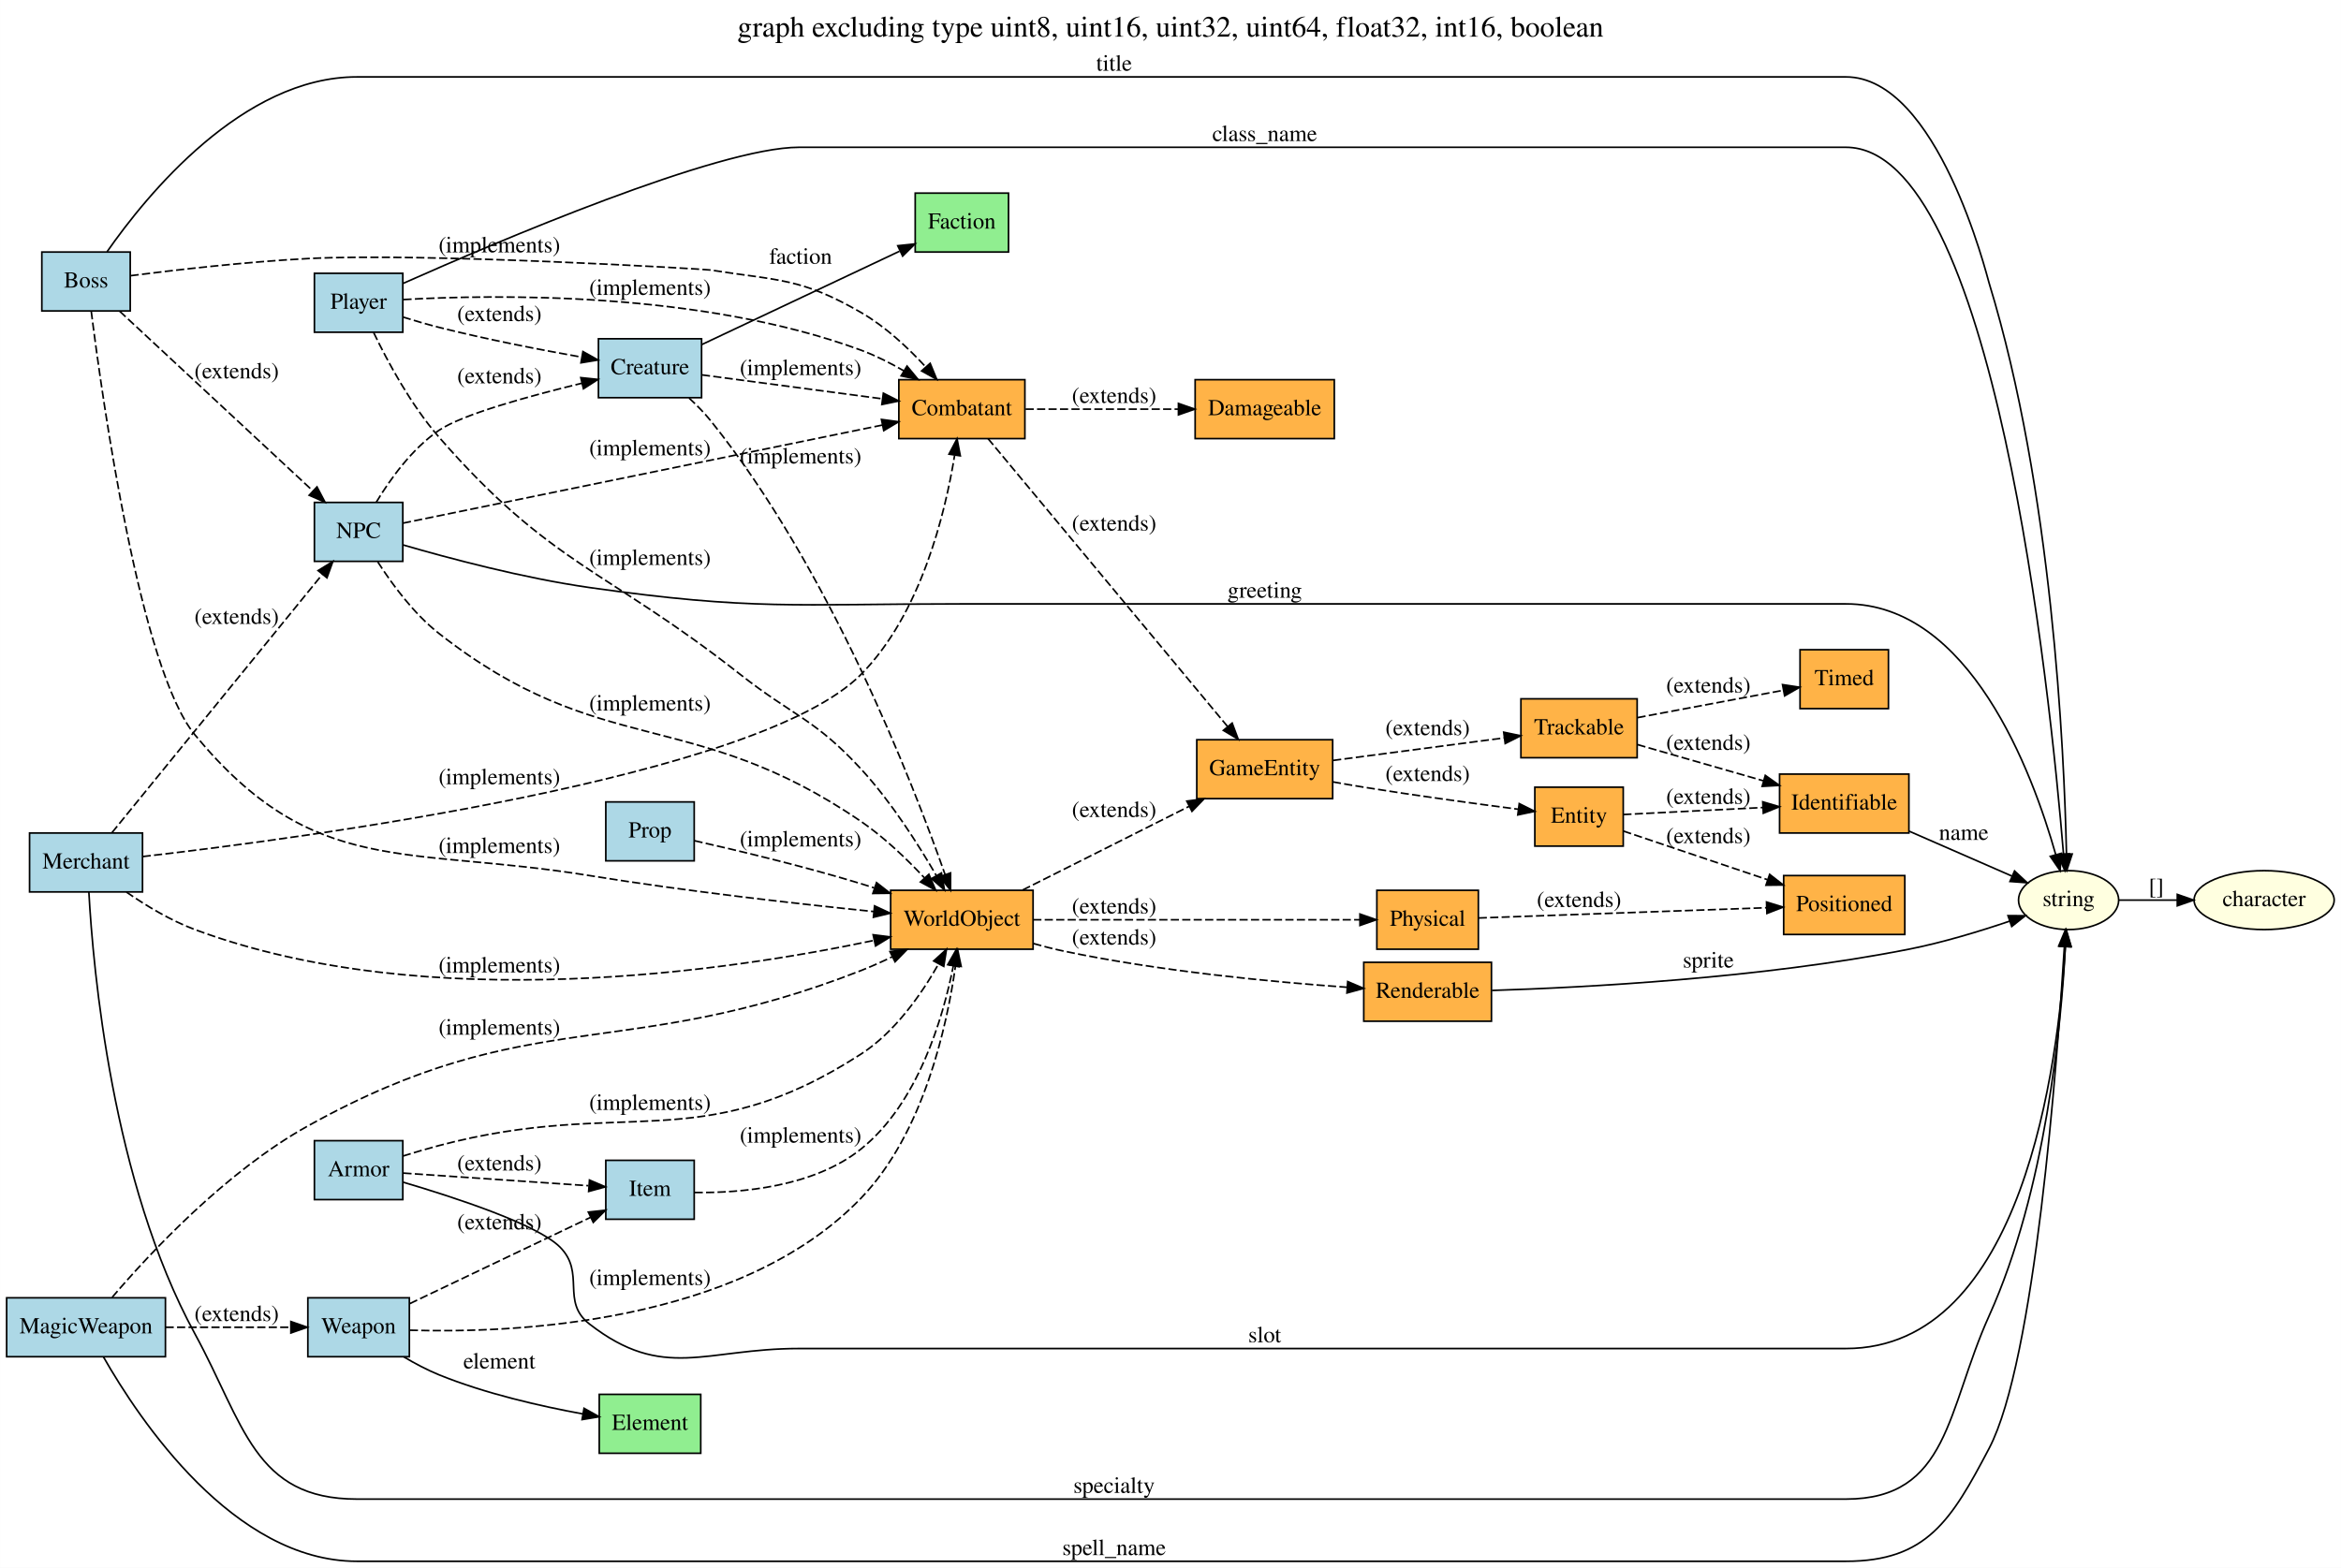
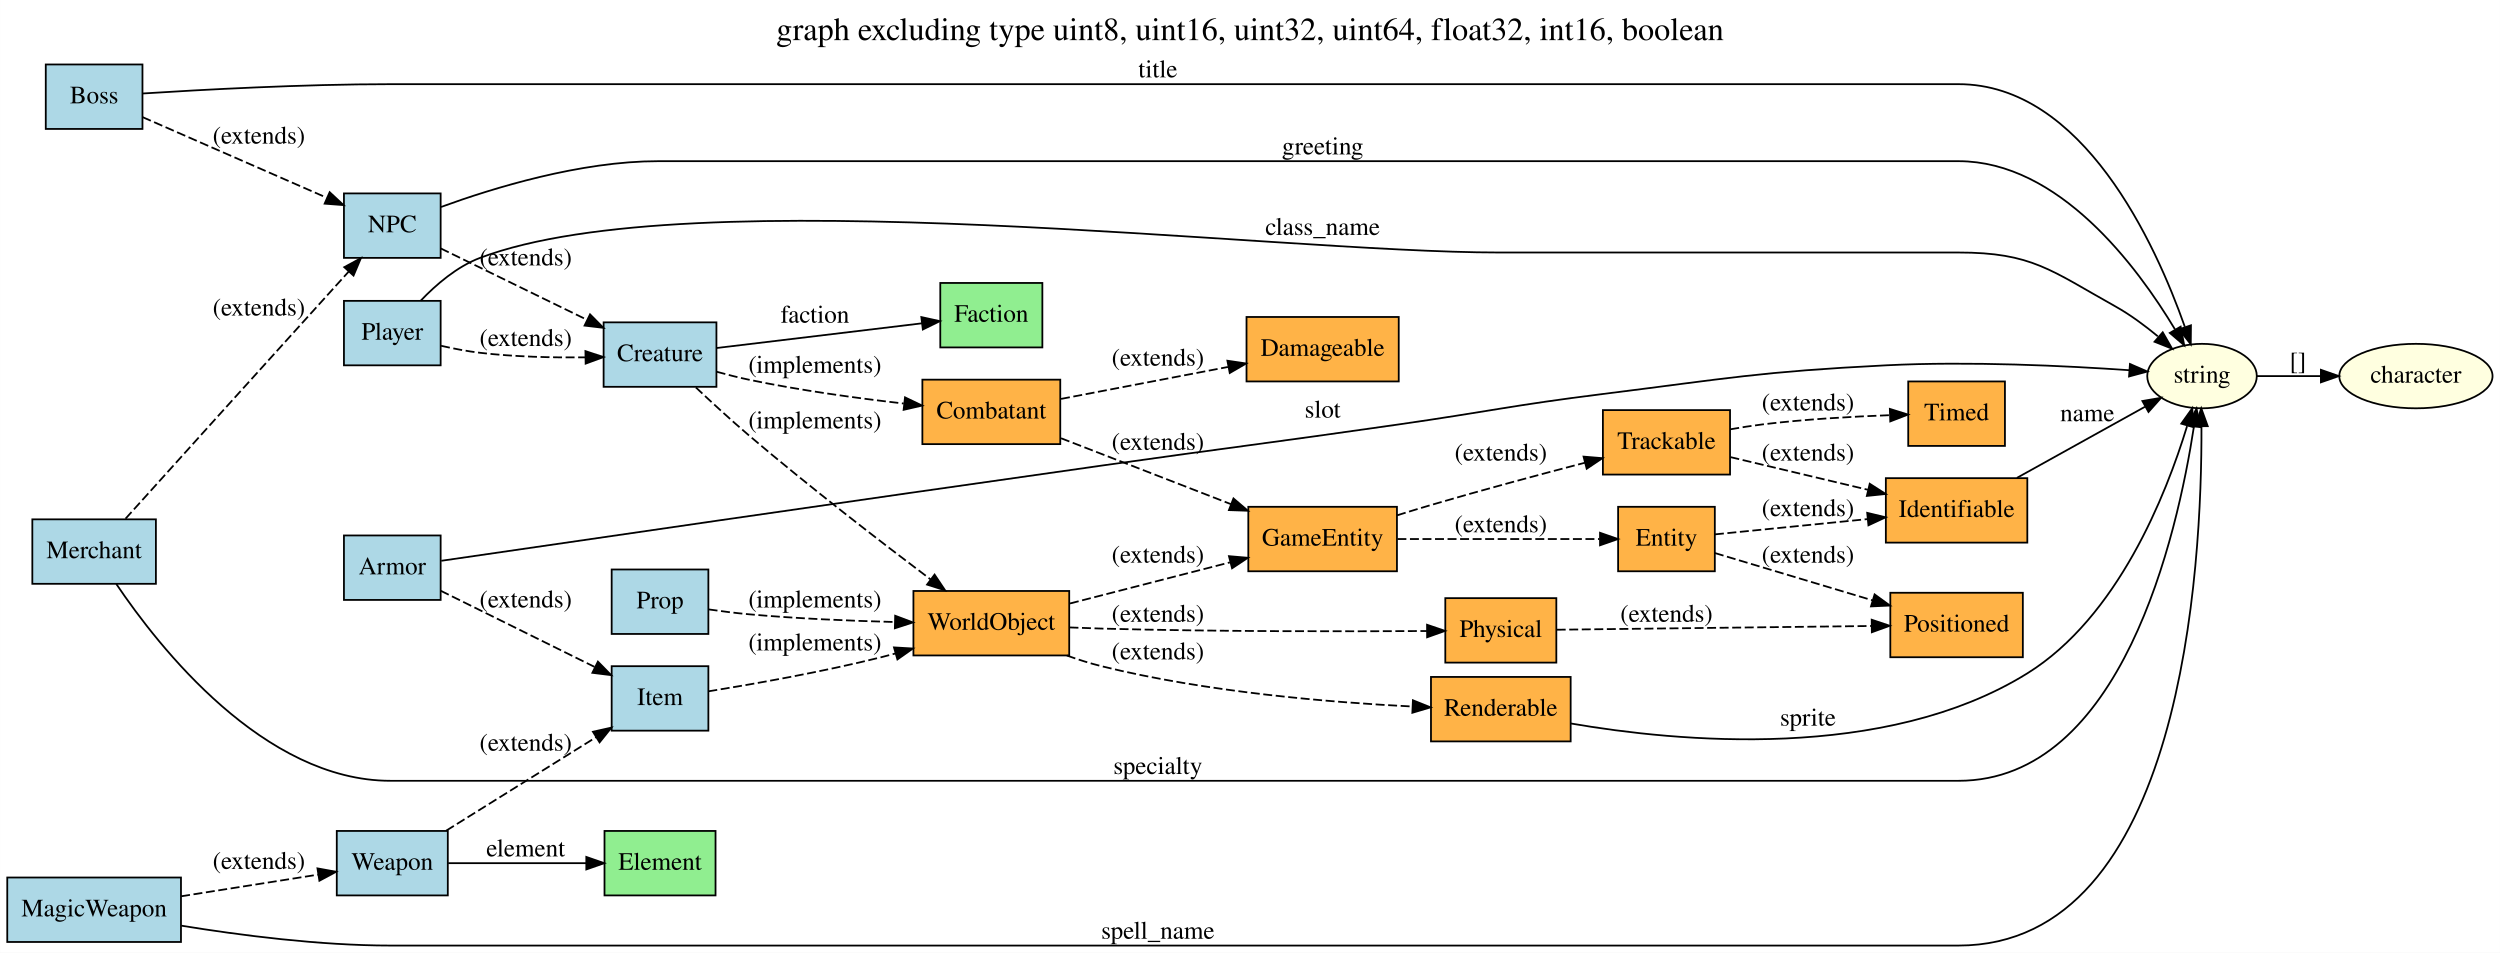
- <svg xmlns="http://www.w3.org/2000/svg" width="1430pt" height="958pt" viewBox="0.00 0.00 1429.89 958.00">
-   <g id="graph0" class="graph" transform="scale(1 1) rotate(0) translate(4 954)">
-     <polygon fill="white" stroke="transparent" points="-4,4 -4,-954 1425.89,-954 1425.89,4 -4,4" />
-     <text text-anchor="middle" x="710.94" y="-931.6" font-family="Times,serif" font-size="18.00">graph excluding type uint8, uint16, uint32, uint64, float32, int16, boolean</text>
+ <svg xmlns="http://www.w3.org/2000/svg" width="1396pt" height="532pt" viewBox="0.00 0.00 1395.89 532.00">
+   <g id="graph0" class="graph" transform="scale(1 1) rotate(0) translate(4 528)">
+     <polygon fill="white" stroke="transparent" points="-4,4 -4,-528 1391.89,-528 1391.89,4 -4,4" />
+     <text text-anchor="middle" x="693.94" y="-505.6" font-family="Times,serif" font-size="18.00">graph excluding type uint8, uint16, uint32, uint64, float32, int16, boolean</text>
    <g id="node1" class="node">
-       <polygon fill="#add8e6" stroke="black" points="242,-257 188,-257 188,-221 242,-221 242,-257" />
-       <text text-anchor="middle" x="215" y="-235.3" font-family="Times,serif" font-size="14.00">Armor</text>
+       <polygon fill="#add8e6" stroke="black" points="242,-229 188,-229 188,-193 242,-193 242,-229" />
+       <text text-anchor="middle" x="215" y="-207.3" font-family="Times,serif" font-size="14.00">Armor</text>
    </g>
    <g id="node11" class="node">
-       <polygon fill="#add8e6" stroke="black" points="420,-245 366,-245 366,-209 420,-209 420,-245" />
-       <text text-anchor="middle" x="393" y="-223.3" font-family="Times,serif" font-size="14.00">Item</text>
+       <polygon fill="#add8e6" stroke="black" points="391.5,-156 337.5,-156 337.5,-120 391.5,-120 391.5,-156" />
+       <text text-anchor="middle" x="364.5" y="-134.3" font-family="Times,serif" font-size="14.00">Item</text>
+     </g>
+     <g id="edge24" class="edge">
+       <path fill="none" stroke="black" stroke-dasharray="5,2" d="M242.03,-198.12C265.9,-186.31 301.44,-168.71 327.93,-155.61" />
+       <polygon fill="black" stroke="black" points="329.82,-158.57 337.23,-151 326.72,-152.3 329.82,-158.57" />
+       <text text-anchor="middle" x="289.5" y="-188.8" font-family="Times,serif" font-size="14.00">(extends)</text>
+     </g>
+     <g id="node25" class="node">
+       <ellipse fill="#ffffe0" stroke="black" cx="1225.55" cy="-318" rx="30.59" ry="18" />
+       <text text-anchor="middle" x="1225.55" y="-314.3" font-family="Times,serif" font-size="14.00">string</text>
+     </g>
+     <g id="edge23" class="edge">
+       <path fill="none" stroke="black" d="M242.34,-214.85C305.78,-224.12 472.08,-248.35 611,-268 684.75,-278.43 703.28,-280.4 777,-291 827.71,-298.29 840.17,-301.64 891,-308 961.04,-316.76 978.51,-320.44 1049,-324 1095.71,-326.36 1149.45,-323.74 1185.04,-321.26" />
+       <polygon fill="black" stroke="black" points="1185.31,-324.75 1195.03,-320.53 1184.8,-317.77 1185.31,-324.75" />
+       <text text-anchor="middle" x="734.5" y="-294.8" font-family="Times,serif" font-size="14.00">slot</text>
+     </g>
+     <g id="node2" class="node">
+       <polygon fill="#add8e6" stroke="black" points="75.5,-492 21.5,-492 21.5,-456 75.5,-456 75.5,-492" />
+       <text text-anchor="middle" x="48.5" y="-470.3" font-family="Times,serif" font-size="14.00">Boss</text>
+     </g>
+     <g id="node14" class="node">
+       <polygon fill="#add8e6" stroke="black" points="242,-420 188,-420 188,-384 242,-384 242,-420" />
+       <text text-anchor="middle" x="215" y="-398.3" font-family="Times,serif" font-size="14.00">NPC</text>
+     </g>
+     <g id="edge32" class="edge">
+       <path fill="none" stroke="black" stroke-dasharray="5,2" d="M75.57,-462.59C103.28,-450.46 147.29,-431.2 178.23,-417.65" />
+       <polygon fill="black" stroke="black" points="180.03,-420.69 187.78,-413.47 177.22,-414.28 180.03,-420.69" />
+       <text text-anchor="middle" x="140.5" y="-447.8" font-family="Times,serif" font-size="14.00">(extends)</text>
+     </g>
+     <g id="edge31" class="edge">
+       <path fill="none" stroke="black" d="M75.7,-475.8C108.14,-477.88 165.12,-481 214,-481 214,-481 214,-481 1089.5,-481 1159.03,-481 1199.55,-391.98 1215.96,-345.51" />
+       <polygon fill="black" stroke="black" points="1219.37,-346.35 1219.27,-335.75 1212.74,-344.1 1219.37,-346.35" />
+       <text text-anchor="middle" x="642.5" y="-484.8" font-family="Times,serif" font-size="14.00">title</text>
+     </g>
+     <g id="node3" class="node">
+       <polygon fill="#ffb347" stroke="black" points="588,-316 511,-316 511,-280 588,-280 588,-316" />
+       <text text-anchor="middle" x="549.5" y="-294.3" font-family="Times,serif" font-size="14.00">Combatant</text>
+     </g>
+     <g id="node5" class="node">
+       <polygon fill="#ffb347" stroke="black" points="777,-351 692,-351 692,-315 777,-315 777,-351" />
+       <text text-anchor="middle" x="734.5" y="-329.3" font-family="Times,serif" font-size="14.00">Damageable</text>
+     </g>
+     <g id="edge15" class="edge">
+       <path fill="none" stroke="black" stroke-dasharray="5,2" d="M588.42,-305.25C615.39,-310.41 651.95,-317.4 681.62,-323.08" />
+       <polygon fill="black" stroke="black" points="681.32,-326.58 691.8,-325.03 682.64,-319.71 681.32,-326.58" />
+       <text text-anchor="middle" x="642.5" y="-323.8" font-family="Times,serif" font-size="14.00">(extends)</text>
+     </g>
+     <g id="node9" class="node">
+       <polygon fill="#ffb347" stroke="black" points="776,-245 693,-245 693,-209 776,-209 776,-245" />
+       <text text-anchor="middle" x="734.5" y="-223.3" font-family="Times,serif" font-size="14.00">GameEntity</text>
+     </g>
+     <g id="edge14" class="edge">
+       <path fill="none" stroke="black" stroke-dasharray="5,2" d="M588.42,-283.29C615.91,-272.62 653.36,-258.09 683.33,-246.47" />
+       <polygon fill="black" stroke="black" points="684.71,-249.68 692.77,-242.8 682.18,-243.16 684.71,-249.68" />
+       <text text-anchor="middle" x="642.5" y="-276.8" font-family="Times,serif" font-size="14.00">(extends)</text>
+     </g>
+     <g id="node4" class="node">
+       <polygon fill="#add8e6" stroke="black" points="396,-348 333,-348 333,-312 396,-312 396,-348" />
+       <text text-anchor="middle" x="364.5" y="-326.3" font-family="Times,serif" font-size="14.00">Creature</text>
+     </g>
+     <g id="edge18" class="edge">
+       <path fill="none" stroke="black" stroke-dasharray="5,2" d="M396.12,-320.42C402.01,-318.79 408.17,-317.22 414,-316 442.47,-310.02 474.77,-305.62 500.58,-302.67" />
+       <polygon fill="black" stroke="black" points="501.3,-306.11 510.85,-301.53 500.53,-299.15 501.3,-306.11" />
+       <text text-anchor="middle" x="451" y="-319.8" font-family="Times,serif" font-size="14.00">(implements)</text>
+     </g>
+     <g id="node8" class="node">
+       <polygon fill="#90ee90" stroke="black" points="578,-370 521,-370 521,-334 578,-334 578,-370" />
+       <text text-anchor="middle" x="549.5" y="-348.3" font-family="Times,serif" font-size="14.00">Faction</text>
+     </g>
+     <g id="edge17" class="edge">
+       <path fill="none" stroke="black" d="M396.13,-333.68C427.67,-337.47 476.86,-343.39 510.77,-347.46" />
+       <polygon fill="black" stroke="black" points="510.42,-350.95 520.77,-348.67 511.26,-344 510.42,-350.95" />
+       <text text-anchor="middle" x="451" y="-347.8" font-family="Times,serif" font-size="14.00">faction</text>
+     </g>
+     <g id="node23" class="node">
+       <polygon fill="#ffb347" stroke="black" points="593,-198 506,-198 506,-162 593,-162 593,-198" />
+       <text text-anchor="middle" x="549.5" y="-176.3" font-family="Times,serif" font-size="14.00">WorldObject</text>
+     </g>
+     <g id="edge19" class="edge">
+       <path fill="none" stroke="black" stroke-dasharray="5,2" d="M384.51,-311.66C393.32,-303.34 404.03,-293.49 414,-285 447.72,-256.28 487.94,-225.29 515.56,-204.48" />
+       <polygon fill="black" stroke="black" points="517.81,-207.16 523.7,-198.36 513.61,-201.56 517.81,-207.16" />
+       <text text-anchor="middle" x="451" y="-288.8" font-family="Times,serif" font-size="14.00">(implements)</text>
+     </g>
+     <g id="node6" class="node">
+       <polygon fill="#90ee90" stroke="black" points="395.5,-64 333.5,-64 333.5,-28 395.5,-28 395.5,-64" />
+       <text text-anchor="middle" x="364.5" y="-42.3" font-family="Times,serif" font-size="14.00">Element</text>
+     </g>
+     <g id="node7" class="node">
+       <polygon fill="#ffb347" stroke="black" points="953.5,-245 899.5,-245 899.5,-209 953.5,-209 953.5,-245" />
+       <text text-anchor="middle" x="926.5" y="-223.3" font-family="Times,serif" font-size="14.00">Entity</text>
+     </g>
+     <g id="node10" class="node">
+       <polygon fill="#ffb347" stroke="black" points="1128,-261 1049,-261 1049,-225 1128,-225 1128,-261" />
+       <text text-anchor="middle" x="1088.5" y="-239.3" font-family="Times,serif" font-size="14.00">Identifiable</text>
+     </g>
+     <g id="edge4" class="edge">
+       <path fill="none" stroke="black" stroke-dasharray="5,2" d="M953.56,-229.61C976.59,-231.91 1010.78,-235.33 1038.85,-238.14" />
+       <polygon fill="black" stroke="black" points="1038.59,-241.63 1048.89,-239.14 1039.28,-234.66 1038.59,-241.63" />
+       <text text-anchor="middle" x="1005.5" y="-239.8" font-family="Times,serif" font-size="14.00">(extends)</text>
+     </g>
+     <g id="node17" class="node">
+       <polygon fill="#ffb347" stroke="black" points="1125.5,-197 1051.5,-197 1051.5,-161 1125.5,-161 1125.5,-197" />
+       <text text-anchor="middle" x="1088.5" y="-175.3" font-family="Times,serif" font-size="14.00">Positioned</text>
+     </g>
+     <g id="edge5" class="edge">
+       <path fill="none" stroke="black" stroke-dasharray="5,2" d="M953.56,-219.18C977.33,-212.05 1012.97,-201.36 1041.52,-192.79" />
+       <polygon fill="black" stroke="black" points="1042.72,-196.09 1051.29,-189.86 1040.71,-189.38 1042.72,-196.09" />
+       <text text-anchor="middle" x="1005.5" y="-213.8" font-family="Times,serif" font-size="14.00">(extends)</text>
+     </g>
+     <g id="edge9" class="edge">
+       <path fill="none" stroke="black" stroke-dasharray="5,2" d="M776.26,-227C809.76,-227 856.8,-227 889.07,-227" />
+       <polygon fill="black" stroke="black" points="889.4,-230.5 899.4,-227 889.4,-223.5 889.4,-230.5" />
+       <text text-anchor="middle" x="834" y="-230.8" font-family="Times,serif" font-size="14.00">(extends)</text>
+     </g>
+     <g id="node21" class="node">
+       <polygon fill="#ffb347" stroke="black" points="962,-299 891,-299 891,-263 962,-263 962,-299" />
+       <text text-anchor="middle" x="926.5" y="-277.3" font-family="Times,serif" font-size="14.00">Trackable</text>
+     </g>
+     <g id="edge10" class="edge">
+       <path fill="none" stroke="black" stroke-dasharray="5,2" d="M776.07,-240.24C782.39,-242.22 788.86,-244.2 795,-246 823.51,-254.37 855.76,-263.03 881.07,-269.64" />
+       <polygon fill="black" stroke="black" points="880.2,-273.03 890.76,-272.16 881.96,-266.25 880.2,-273.03" />
+       <text text-anchor="middle" x="834" y="-270.8" font-family="Times,serif" font-size="14.00">(extends)</text>
+     </g>
+     <g id="edge2" class="edge">
+       <path fill="none" stroke="black" d="M1122.19,-261.16C1143.95,-273.24 1172.36,-289.02 1193.72,-300.88" />
+       <polygon fill="black" stroke="black" points="1192.26,-304.07 1202.7,-305.87 1195.66,-297.95 1192.26,-304.07" />
+       <text text-anchor="middle" x="1161.5" y="-292.8" font-family="Times,serif" font-size="14.00">name</text>
+     </g>
+     <g id="edge16" class="edge">
+       <path fill="none" stroke="black" stroke-dasharray="5,2" d="M391.5,-141.96C416.43,-145.98 455.04,-152.76 488,-161 490.61,-161.65 493.28,-162.36 495.97,-163.09" />
+       <polygon fill="black" stroke="black" points="495.14,-166.49 505.71,-165.87 497.06,-159.76 495.14,-166.49" />
+       <text text-anchor="middle" x="451" y="-164.8" font-family="Times,serif" font-size="14.00">(implements)</text>
+     </g>
+     <g id="node12" class="node">
+       <polygon fill="#add8e6" stroke="black" points="97,-38 0,-38 0,-2 97,-2 97,-38" />
+       <text text-anchor="middle" x="48.5" y="-16.3" font-family="Times,serif" font-size="14.00">MagicWeapon</text>
+     </g>
+     <g id="node22" class="node">
+       <polygon fill="#add8e6" stroke="black" points="246,-64 184,-64 184,-28 246,-28 246,-64" />
+       <text text-anchor="middle" x="215" y="-42.3" font-family="Times,serif" font-size="14.00">Weapon</text>
+     </g>
+     <g id="edge30" class="edge">
+       <path fill="none" stroke="black" stroke-dasharray="5,2" d="M97.08,-27.52C121.27,-31.34 150.36,-35.94 173.47,-39.59" />
+       <polygon fill="black" stroke="black" points="173.21,-43.1 183.63,-41.2 174.3,-36.18 173.21,-43.1" />
+       <text text-anchor="middle" x="140.5" y="-42.8" font-family="Times,serif" font-size="14.00">(extends)</text>
+     </g>
+     <g id="edge29" class="edge">
+       <path fill="none" stroke="black" d="M97.18,-11.11C129.92,-5.77 174.44,0 214,0 214,0 214,0 1089.5,0 1214.96,0 1225.56,-212.28 1225.24,-289.96" />
+       <polygon fill="black" stroke="black" points="1221.74,-289.96 1225.13,-299.99 1228.74,-290.03 1221.74,-289.96" />
+       <text text-anchor="middle" x="642.5" y="-3.8" font-family="Times,serif" font-size="14.00">spell_name</text>
+     </g>
+     <g id="node13" class="node">
+       <polygon fill="#add8e6" stroke="black" points="83,-238 14,-238 14,-202 83,-202 83,-238" />
+       <text text-anchor="middle" x="48.5" y="-216.3" font-family="Times,serif" font-size="14.00">Merchant</text>
+     </g>
+     <g id="edge34" class="edge">
+       <path fill="none" stroke="black" stroke-dasharray="5,2" d="M66.04,-238.37C91.4,-266.52 141.42,-321.99 184,-369 186.18,-371.41 188.46,-373.92 190.73,-376.43" />
+       <polygon fill="black" stroke="black" points="188.17,-378.81 197.48,-383.86 193.35,-374.1 188.17,-378.81" />
+       <text text-anchor="middle" x="140.5" y="-351.8" font-family="Times,serif" font-size="14.00">(extends)</text>
+     </g>
+     <g id="edge33" class="edge">
+       <path fill="none" stroke="black" d="M60.87,-201.93C84.63,-166.65 143.26,-92 214,-92 214,-92 214,-92 1089.5,-92 1180.7,-92 1211.77,-229.28 1221.04,-289.85" />
+       <polygon fill="black" stroke="black" points="1217.6,-290.49 1222.49,-299.89 1224.53,-289.49 1217.6,-290.49" />
+       <text text-anchor="middle" x="642.5" y="-95.8" font-family="Times,serif" font-size="14.00">specialty</text>
+     </g>
+     <g id="edge26" class="edge">
+       <path fill="none" stroke="black" stroke-dasharray="5,2" d="M242.03,-389.29C264.64,-378.26 297.75,-362.1 323.69,-349.43" />
+       <polygon fill="black" stroke="black" points="325.43,-352.48 332.89,-344.94 322.36,-346.19 325.43,-352.48" />
+       <text text-anchor="middle" x="289.5" y="-379.8" font-family="Times,serif" font-size="14.00">(extends)</text>
    </g>
    <g id="edge25" class="edge">
-       <path fill="none" stroke="black" stroke-dasharray="5,2" d="M242.35,-237.2C272.37,-235.16 321.64,-231.8 355.39,-229.5" />
-       <polygon fill="black" stroke="black" points="356.02,-232.96 365.76,-228.79 355.54,-225.98 356.02,-232.96" />
-       <text text-anchor="middle" x="301" y="-238.8" font-family="Times,serif" font-size="14.00">(extends)</text>
-     </g>
-     <g id="node23" class="node">
-       <polygon fill="#ffb347" stroke="black" points="627,-410 540,-410 540,-374 627,-374 627,-410" />
-       <text text-anchor="middle" x="583.5" y="-388.3" font-family="Times,serif" font-size="14.00">WorldObject</text>
-     </g>
-     <g id="edge26" class="edge">
-       <path fill="none" stroke="black" stroke-dasharray="5,2" d="M242.03,-247.6C249.12,-249.81 256.83,-252.1 264,-254 377.44,-283.97 423.5,-246.24 522,-310 542.74,-323.43 558.86,-346.61 569.22,-364.9" />
-       <polygon fill="black" stroke="black" points="566.28,-366.82 574.11,-373.95 572.44,-363.49 566.28,-366.82" />
-       <text text-anchor="middle" x="393" y="-275.8" font-family="Times,serif" font-size="14.00">(implements)</text>
-     </g>
-     <g id="node25" class="node">
-       <ellipse fill="#ffffe0" stroke="black" cx="1259.55" cy="-404" rx="30.59" ry="18" />
-       <text text-anchor="middle" x="1259.55" y="-400.3" font-family="Times,serif" font-size="14.00">string</text>
-     </g>
-     <g id="edge24" class="edge">
-       <path fill="none" stroke="black" d="M242.06,-231.68C273.59,-222.38 324.17,-205.86 338,-192 353.8,-176.17 338.34,-158.73 356,-145 401.22,-109.84 426.72,-130 484,-130 484,-130 484,-130 1123.5,-130 1231.98,-130 1253.32,-304.94 1257.52,-375.25" />
-       <polygon fill="black" stroke="black" points="1254.04,-375.79 1258.06,-385.6 1261.03,-375.43 1254.04,-375.79" />
-       <text text-anchor="middle" x="768.5" y="-133.8" font-family="Times,serif" font-size="14.00">slot</text>
-     </g>
-     <g id="node2" class="node">
-       <polygon fill="#add8e6" stroke="black" points="75.5,-800 21.5,-800 21.5,-764 75.5,-764 75.5,-800" />
-       <text text-anchor="middle" x="48.5" y="-778.3" font-family="Times,serif" font-size="14.00">Boss</text>
-     </g>
-     <g id="node3" class="node">
-       <polygon fill="#ffb347" stroke="black" points="622,-722 545,-722 545,-686 622,-686 622,-722" />
-       <text text-anchor="middle" x="583.5" y="-700.3" font-family="Times,serif" font-size="14.00">Combatant</text>
-     </g>
-     <g id="edge40" class="edge">
-       <path fill="none" stroke="black" stroke-dasharray="5,2" d="M75.72,-785.54C102.79,-789.01 146.25,-794.04 184,-796 255.32,-799.7 426.12,-789.61 430,-789 471.97,-782.37 485.21,-784.26 522,-763 536.76,-754.47 550.58,-741.53 561.28,-729.94" />
-       <polygon fill="black" stroke="black" points="564.13,-732 568.16,-722.2 558.9,-727.35 564.13,-732" />
-       <text text-anchor="middle" x="301" y="-799.8" font-family="Times,serif" font-size="14.00">(implements)</text>
-     </g>
-     <g id="node14" class="node">
-       <polygon fill="#add8e6" stroke="black" points="242,-647 188,-647 188,-611 242,-611 242,-647" />
-       <text text-anchor="middle" x="215" y="-625.3" font-family="Times,serif" font-size="14.00">NPC</text>
-     </g>
-     <g id="edge39" class="edge">
-       <path fill="none" stroke="black" stroke-dasharray="5,2" d="M69.02,-763.85C98.33,-736.59 153.8,-684.99 186.98,-654.13" />
-       <polygon fill="black" stroke="black" points="189.57,-656.5 194.51,-647.13 184.8,-651.38 189.57,-656.5" />
-       <text text-anchor="middle" x="140.5" y="-722.8" font-family="Times,serif" font-size="14.00">(extends)</text>
-     </g>
-     <g id="edge41" class="edge">
-       <path fill="none" stroke="black" stroke-dasharray="5,2" d="M51.68,-763.84C58.62,-708.85 81.65,-545.39 115,-505 187.41,-417.3 243.75,-437.25 356,-419 415.23,-409.37 483.71,-401.68 529.73,-397.01" />
-       <polygon fill="black" stroke="black" points="530.17,-400.48 539.77,-396 529.47,-393.52 530.17,-400.48" />
-       <text text-anchor="middle" x="301" y="-432.8" font-family="Times,serif" font-size="14.00">(implements)</text>
-     </g>
-     <g id="edge38" class="edge">
-       <path fill="none" stroke="black" d="M61.34,-800.18C85.52,-834.84 144.24,-907 214,-907 214,-907 214,-907 1123.5,-907 1179.58,-907 1209.7,-785.24 1211,-781 1249.55,-654.86 1256.89,-495.8 1258.25,-432.18" />
-       <polygon fill="black" stroke="black" points="1261.75,-432.18 1258.43,-422.12 1254.75,-432.05 1261.75,-432.18" />
-       <text text-anchor="middle" x="676.5" y="-910.8" font-family="Times,serif" font-size="14.00">title</text>
-     </g>
-     <g id="node5" class="node">
-       <polygon fill="#ffb347" stroke="black" points="811,-722 726,-722 726,-686 811,-686 811,-722" />
-       <text text-anchor="middle" x="768.5" y="-700.3" font-family="Times,serif" font-size="14.00">Damageable</text>
-     </g>
-     <g id="edge15" class="edge">
-       <path fill="none" stroke="black" stroke-dasharray="5,2" d="M622.42,-704C649.39,-704 685.95,-704 715.62,-704" />
-       <polygon fill="black" stroke="black" points="715.8,-707.5 725.8,-704 715.8,-700.5 715.8,-707.5" />
-       <text text-anchor="middle" x="676.5" y="-707.8" font-family="Times,serif" font-size="14.00">(extends)</text>
-     </g>
-     <g id="node9" class="node">
-       <polygon fill="#ffb347" stroke="black" points="810,-502 727,-502 727,-466 810,-466 810,-502" />
-       <text text-anchor="middle" x="768.5" y="-480.3" font-family="Times,serif" font-size="14.00">GameEntity</text>
-     </g>
-     <g id="edge14" class="edge">
-       <path fill="none" stroke="black" stroke-dasharray="5,2" d="M599.48,-686C631.78,-647.16 708.13,-555.38 745.76,-510.13" />
-       <polygon fill="black" stroke="black" points="748.61,-512.18 752.32,-502.25 743.23,-507.7 748.61,-512.18" />
-       <text text-anchor="middle" x="676.5" y="-629.8" font-family="Times,serif" font-size="14.00">(extends)</text>
-     </g>
-     <g id="node4" class="node">
-       <polygon fill="#add8e6" stroke="black" points="424.5,-747 361.5,-747 361.5,-711 424.5,-711 424.5,-747" />
-       <text text-anchor="middle" x="393" y="-725.3" font-family="Times,serif" font-size="14.00">Creature</text>
-     </g>
-     <g id="edge18" class="edge">
-       <path fill="none" stroke="black" stroke-dasharray="5,2" d="M424.71,-724.93C454.49,-720.98 500.11,-714.93 534.66,-710.35" />
-       <polygon fill="black" stroke="black" points="535.54,-713.76 544.99,-708.97 534.62,-706.82 535.54,-713.76" />
-       <text text-anchor="middle" x="485" y="-724.8" font-family="Times,serif" font-size="14.00">(implements)</text>
-     </g>
-     <g id="node8" class="node">
-       <polygon fill="#90ee90" stroke="black" points="612,-836 555,-836 555,-800 612,-800 612,-836" />
-       <text text-anchor="middle" x="583.5" y="-814.3" font-family="Times,serif" font-size="14.00">Faction</text>
-     </g>
-     <g id="edge17" class="edge">
-       <path fill="none" stroke="black" d="M424.71,-743.5C457.7,-759.08 510.14,-783.84 545.41,-800.49" />
-       <polygon fill="black" stroke="black" points="544.34,-803.85 554.88,-804.96 547.33,-797.52 544.34,-803.85" />
-       <text text-anchor="middle" x="485" y="-792.8" font-family="Times,serif" font-size="14.00">faction</text>
-     </g>
-     <g id="edge19" class="edge">
-       <path fill="none" stroke="black" stroke-dasharray="5,2" d="M416.83,-710.79C421.48,-706.53 426.12,-701.82 430,-697 502.68,-606.69 553.4,-476.09 573.23,-419.67" />
-       <polygon fill="black" stroke="black" points="576.6,-420.62 576.57,-410.03 569.99,-418.33 576.6,-420.62" />
-       <text text-anchor="middle" x="485" y="-670.8" font-family="Times,serif" font-size="14.00">(implements)</text>
-     </g>
-     <g id="node6" class="node">
-       <polygon fill="#90ee90" stroke="black" points="424,-102 362,-102 362,-66 424,-66 424,-102" />
-       <text text-anchor="middle" x="393" y="-80.3" font-family="Times,serif" font-size="14.00">Element</text>
-     </g>
-     <g id="node7" class="node">
-       <polygon fill="#ffb347" stroke="black" points="987.5,-473 933.5,-473 933.5,-437 987.5,-437 987.5,-473" />
-       <text text-anchor="middle" x="960.5" y="-451.3" font-family="Times,serif" font-size="14.00">Entity</text>
-     </g>
-     <g id="node10" class="node">
-       <polygon fill="#ffb347" stroke="black" points="1162,-481 1083,-481 1083,-445 1162,-445 1162,-481" />
-       <text text-anchor="middle" x="1122.5" y="-459.3" font-family="Times,serif" font-size="14.00">Identifiable</text>
-     </g>
-     <g id="edge4" class="edge">
-       <path fill="none" stroke="black" stroke-dasharray="5,2" d="M987.56,-456.3C1010.59,-457.45 1044.78,-459.16 1072.85,-460.57" />
-       <polygon fill="black" stroke="black" points="1072.72,-464.07 1082.89,-461.07 1073.07,-457.07 1072.72,-464.07" />
-       <text text-anchor="middle" x="1039.5" y="-462.8" font-family="Times,serif" font-size="14.00">(extends)</text>
-     </g>
-     <g id="node17" class="node">
-       <polygon fill="#ffb347" stroke="black" points="1159.5,-419 1085.5,-419 1085.5,-383 1159.5,-383 1159.5,-419" />
-       <text text-anchor="middle" x="1122.5" y="-397.3" font-family="Times,serif" font-size="14.00">Positioned</text>
-     </g>
-     <g id="edge5" class="edge">
-       <path fill="none" stroke="black" stroke-dasharray="5,2" d="M987.56,-446.2C1011.33,-438.18 1046.97,-426.15 1075.52,-416.52" />
-       <polygon fill="black" stroke="black" points="1076.93,-419.73 1085.29,-413.22 1074.7,-413.1 1076.93,-419.73" />
-       <text text-anchor="middle" x="1039.5" y="-438.8" font-family="Times,serif" font-size="14.00">(extends)</text>
-     </g>
-     <g id="edge9" class="edge">
-       <path fill="none" stroke="black" stroke-dasharray="5,2" d="M810.11,-476.24C816.42,-475.1 822.88,-473.99 829,-473 860.75,-467.88 897,-462.95 923.22,-459.55" />
-       <polygon fill="black" stroke="black" points="923.98,-462.98 933.45,-458.24 923.09,-456.04 923.98,-462.98" />
-       <text text-anchor="middle" x="868" y="-476.8" font-family="Times,serif" font-size="14.00">(extends)</text>
-     </g>
-     <g id="node21" class="node">
-       <polygon fill="#ffb347" stroke="black" points="996,-527 925,-527 925,-491 996,-491 996,-527" />
-       <text text-anchor="middle" x="960.5" y="-505.3" font-family="Times,serif" font-size="14.00">Trackable</text>
-     </g>
-     <g id="edge10" class="edge">
-       <path fill="none" stroke="black" stroke-dasharray="5,2" d="M810.26,-489.36C840.92,-493.4 882.92,-498.92 914.56,-503.09" />
-       <polygon fill="black" stroke="black" points="914.49,-506.61 924.86,-504.44 915.4,-499.67 914.49,-506.61" />
-       <text text-anchor="middle" x="868" y="-504.8" font-family="Times,serif" font-size="14.00">(extends)</text>
-     </g>
-     <g id="edge2" class="edge">
-       <path fill="none" stroke="black" d="M1162.2,-446.09C1182.07,-437.41 1206.04,-426.94 1225.1,-418.61" />
-       <polygon fill="black" stroke="black" points="1226.53,-421.81 1234.3,-414.6 1223.73,-415.39 1226.53,-421.81" />
-       <text text-anchor="middle" x="1195.5" y="-440.8" font-family="Times,serif" font-size="14.00">name</text>
-     </g>
-     <g id="edge16" class="edge">
-       <path fill="none" stroke="black" stroke-dasharray="5,2" d="M420.25,-225.35C448.41,-224.98 492.99,-228.64 522,-252 556.65,-279.9 571.88,-331.48 578.25,-363.64" />
-       <polygon fill="black" stroke="black" points="574.86,-364.53 580.09,-373.74 581.74,-363.27 574.86,-364.53" />
-       <text text-anchor="middle" x="485" y="-255.8" font-family="Times,serif" font-size="14.00">(implements)</text>
-     </g>
-     <g id="node12" class="node">
-       <polygon fill="#add8e6" stroke="black" points="97,-161 0,-161 0,-125 97,-125 97,-161" />
-       <text text-anchor="middle" x="48.5" y="-139.3" font-family="Times,serif" font-size="14.00">MagicWeapon</text>
-     </g>
-     <g id="node22" class="node">
-       <polygon fill="#add8e6" stroke="black" points="246,-161 184,-161 184,-125 246,-125 246,-161" />
-       <text text-anchor="middle" x="215" y="-139.3" font-family="Times,serif" font-size="14.00">Weapon</text>
-     </g>
-     <g id="edge36" class="edge">
-       <path fill="none" stroke="black" stroke-dasharray="5,2" d="M97.08,-143C121.27,-143 150.36,-143 173.47,-143" />
-       <polygon fill="black" stroke="black" points="173.63,-146.5 183.63,-143 173.63,-139.5 173.63,-146.5" />
-       <text text-anchor="middle" x="140.5" y="-146.8" font-family="Times,serif" font-size="14.00">(extends)</text>
-     </g>
-     <g id="edge37" class="edge">
-       <path fill="none" stroke="black" stroke-dasharray="5,2" d="M64.48,-161.32C87.43,-188.21 133.94,-238.17 184,-266 320.38,-341.82 376.73,-304.03 522,-361 528.27,-363.46 534.76,-366.37 541.05,-369.4" />
-       <polygon fill="black" stroke="black" points="539.57,-372.57 550.08,-373.89 542.69,-366.3 539.57,-372.57" />
-       <text text-anchor="middle" x="301" y="-321.8" font-family="Times,serif" font-size="14.00">(implements)</text>
-     </g>
-     <g id="edge35" class="edge">
-       <path fill="none" stroke="black" d="M59.13,-124.89C81.06,-86.41 138.7,0 214,0 214,0 214,0 1123.5,0 1173.03,0 1187.93,-25.17 1211,-69 1238.98,-122.17 1252.6,-304.26 1256.95,-375.29" />
-       <polygon fill="black" stroke="black" points="1253.48,-375.93 1257.57,-385.71 1260.47,-375.52 1253.48,-375.93" />
-       <text text-anchor="middle" x="676.5" y="-3.8" font-family="Times,serif" font-size="14.00">spell_name</text>
-     </g>
-     <g id="node13" class="node">
-       <polygon fill="#add8e6" stroke="black" points="83,-445 14,-445 14,-409 83,-409 83,-445" />
-       <text text-anchor="middle" x="48.5" y="-423.3" font-family="Times,serif" font-size="14.00">Merchant</text>
-     </g>
-     <g id="edge44" class="edge">
-       <path fill="none" stroke="black" stroke-dasharray="5,2" d="M83.06,-430.61C180.37,-441.74 459.66,-478.68 522,-542 558.46,-579.03 573.27,-640.05 579.05,-675.68" />
-       <polygon fill="black" stroke="black" points="575.63,-676.5 580.56,-685.87 582.55,-675.47 575.63,-676.5" />
-       <text text-anchor="middle" x="301" y="-474.8" font-family="Times,serif" font-size="14.00">(implements)</text>
-     </g>
-     <g id="edge43" class="edge">
-       <path fill="none" stroke="black" stroke-dasharray="5,2" d="M64.39,-445.28C93.69,-481.26 158.92,-561.36 192.74,-602.9" />
-       <polygon fill="black" stroke="black" points="190.24,-605.36 199.26,-610.9 195.66,-600.94 190.24,-605.36" />
-       <text text-anchor="middle" x="140.5" y="-572.8" font-family="Times,serif" font-size="14.00">(extends)</text>
-     </g>
-     <g id="edge45" class="edge">
-       <path fill="none" stroke="black" stroke-dasharray="5,2" d="M73.15,-408.92C85.09,-400.66 100.16,-391.52 115,-386 257.29,-333.05 441.22,-360.68 529.98,-379.4" />
-       <polygon fill="black" stroke="black" points="529.3,-382.84 539.81,-381.52 530.78,-375.99 529.3,-382.84" />
-       <text text-anchor="middle" x="301" y="-359.8" font-family="Times,serif" font-size="14.00">(implements)</text>
-     </g>
-     <g id="edge42" class="edge">
-       <path fill="none" stroke="black" d="M50.23,-408.94C52.82,-361.71 64.4,-231.72 115,-139 145.11,-83.82 151.14,-38 214,-38 214,-38 214,-38 1123.5,-38 1186.67,-38 1185,-92.43 1211,-150 1245.67,-226.79 1255.06,-327.6 1257.6,-375.87" />
-       <polygon fill="black" stroke="black" points="1254.11,-376.06 1258.07,-385.89 1261.1,-375.74 1254.11,-376.06" />
-       <text text-anchor="middle" x="676.5" y="-41.8" font-family="Times,serif" font-size="14.00">specialty</text>
-     </g>
-     <g id="edge29" class="edge">
-       <path fill="none" stroke="black" stroke-dasharray="5,2" d="M242.06,-634.33C303.18,-646.84 456.46,-678.21 534.79,-694.24" />
-       <polygon fill="black" stroke="black" points="534.38,-697.72 544.87,-696.3 535.78,-690.87 534.38,-697.72" />
-       <text text-anchor="middle" x="393" y="-675.8" font-family="Times,serif" font-size="14.00">(implements)</text>
+       <path fill="none" stroke="black" d="M242.18,-412.41C271.3,-423.04 320.01,-438 363.5,-438 363.5,-438 363.5,-438 1089.5,-438 1145.64,-438 1189.3,-379.33 1210.48,-344.04" />
+       <polygon fill="black" stroke="black" points="1213.62,-345.6 1215.62,-335.19 1207.57,-342.08 1213.62,-345.6" />
+       <text text-anchor="middle" x="734.5" y="-441.8" font-family="Times,serif" font-size="14.00">greeting</text>
+     </g>
+     <g id="node15" class="node">
+       <polygon fill="#ffb347" stroke="black" points="865,-194 803,-194 803,-158 865,-158 865,-194" />
+       <text text-anchor="middle" x="834" y="-172.3" font-family="Times,serif" font-size="14.00">Physical</text>
+     </g>
+     <g id="edge8" class="edge">
+       <path fill="none" stroke="black" stroke-dasharray="5,2" d="M865.21,-176.36C908.8,-176.88 989.74,-177.84 1041,-178.45" />
+       <polygon fill="black" stroke="black" points="1041.1,-181.95 1051.14,-178.57 1041.19,-174.95 1041.1,-181.95" />
+       <text text-anchor="middle" x="926.5" y="-180.8" font-family="Times,serif" font-size="14.00">(extends)</text>
+     </g>
+     <g id="node16" class="node">
+       <polygon fill="#add8e6" stroke="black" points="242,-360 188,-360 188,-324 242,-324 242,-360" />
+       <text text-anchor="middle" x="215" y="-338.3" font-family="Times,serif" font-size="14.00">Player</text>
    </g>
    <g id="edge28" class="edge">
-       <path fill="none" stroke="black" stroke-dasharray="5,2" d="M225.71,-647C234.11,-660.93 247.49,-679.7 264,-691 278.28,-700.78 319.46,-712.08 351.29,-719.8" />
-       <polygon fill="black" stroke="black" points="350.72,-723.26 361.25,-722.17 352.34,-716.45 350.72,-723.26" />
-       <text text-anchor="middle" x="301" y="-719.8" font-family="Times,serif" font-size="14.00">(extends)</text>
-     </g>
-     <g id="edge30" class="edge">
-       <path fill="none" stroke="black" stroke-dasharray="5,2" d="M226.67,-610.73C235.32,-597.21 248.58,-579.11 264,-567 362.74,-489.47 418.41,-522.91 522,-452 536.08,-442.36 549.76,-429.22 560.54,-417.7" />
-       <polygon fill="black" stroke="black" points="563.36,-419.79 567.51,-410.04 558.19,-415.08 563.36,-419.79" />
-       <text text-anchor="middle" x="393" y="-519.8" font-family="Times,serif" font-size="14.00">(implements)</text>
+       <path fill="none" stroke="black" stroke-dasharray="5,2" d="M242.23,-334.92C249.25,-333.32 256.87,-331.84 264,-331 283.22,-328.73 304.67,-328.25 322.72,-328.44" />
+       <polygon fill="black" stroke="black" points="322.85,-331.94 332.91,-328.61 322.97,-324.94 322.85,-331.94" />
+       <text text-anchor="middle" x="289.5" y="-334.8" font-family="Times,serif" font-size="14.00">(extends)</text>
    </g>
    <g id="edge27" class="edge">
-       <path fill="none" stroke="black" d="M242.02,-621.07C269.92,-612.95 315.64,-600.74 356,-595 455.76,-580.82 481.74,-585 582.5,-585 582.5,-585 582.5,-585 1123.5,-585 1199.06,-585 1237.39,-482.42 1251.72,-431.71" />
-       <polygon fill="black" stroke="black" points="1255.11,-432.58 1254.35,-422.02 1248.36,-430.75 1255.11,-432.58" />
-       <text text-anchor="middle" x="768.5" y="-588.8" font-family="Times,serif" font-size="14.00">greeting</text>
-     </g>
-     <g id="node15" class="node">
-       <polygon fill="#ffb347" stroke="black" points="899,-410 837,-410 837,-374 899,-374 899,-410" />
-       <text text-anchor="middle" x="868" y="-388.3" font-family="Times,serif" font-size="14.00">Physical</text>
-     </g>
-     <g id="edge8" class="edge">
-       <path fill="none" stroke="black" stroke-dasharray="5,2" d="M899.21,-393.08C942.8,-394.63 1023.74,-397.52 1075,-399.34" />
-       <polygon fill="black" stroke="black" points="1075.03,-402.85 1085.14,-399.7 1075.28,-395.85 1075.03,-402.85" />
-       <text text-anchor="middle" x="960.5" y="-399.8" font-family="Times,serif" font-size="14.00">(extends)</text>
-     </g>
-     <g id="node16" class="node">
-       <polygon fill="#add8e6" stroke="black" points="242,-787 188,-787 188,-751 242,-751 242,-787" />
-       <text text-anchor="middle" x="215" y="-765.3" font-family="Times,serif" font-size="14.00">Player</text>
-     </g>
-     <g id="edge33" class="edge">
-       <path fill="none" stroke="black" stroke-dasharray="5,2" d="M242.38,-770.95C296.65,-774.02 423.91,-776.3 522,-740 530.84,-736.73 539.84,-732.16 548.11,-727.38" />
-       <polygon fill="black" stroke="black" points="550,-730.32 556.75,-722.15 546.38,-724.33 550,-730.32" />
-       <text text-anchor="middle" x="393" y="-773.8" font-family="Times,serif" font-size="14.00">(implements)</text>
-     </g>
-     <g id="edge32" class="edge">
-       <path fill="none" stroke="black" stroke-dasharray="5,2" d="M242.01,-760.3C249.1,-758.09 256.81,-755.82 264,-754 292.94,-746.68 326.02,-740.27 351.3,-735.77" />
-       <polygon fill="black" stroke="black" points="352.03,-739.2 361.27,-734.02 350.82,-732.3 352.03,-739.2" />
-       <text text-anchor="middle" x="301" y="-757.8" font-family="Times,serif" font-size="14.00">(extends)</text>
-     </g>
-     <g id="edge34" class="edge">
-       <path fill="none" stroke="black" stroke-dasharray="5,2" d="M224.19,-750.79C232.61,-733.28 246.88,-706.65 264,-687 332.38,-608.48 366.14,-606.34 448,-542 480.85,-516.18 493.7,-514.75 522,-484 540.24,-464.17 556.74,-438.29 567.88,-419.03" />
-       <polygon fill="black" stroke="black" points="571.02,-420.59 572.9,-410.17 564.93,-417.14 571.02,-420.59" />
-       <text text-anchor="middle" x="393" y="-608.8" font-family="Times,serif" font-size="14.00">(implements)</text>
-     </g>
-     <g id="edge31" class="edge">
-       <path fill="none" stroke="black" d="M242.2,-780.84C299.51,-806.31 434.76,-864 484,-864 484,-864 484,-864 1123.5,-864 1213.95,-864 1248.16,-532.41 1256.43,-432.29" />
-       <polygon fill="black" stroke="black" points="1259.94,-432.28 1257.25,-422.03 1252.96,-431.72 1259.94,-432.28" />
-       <text text-anchor="middle" x="768.5" y="-867.8" font-family="Times,serif" font-size="14.00">class_name</text>
+       <path fill="none" stroke="black" d="M230.88,-360.11C239.5,-369.13 251.16,-379.14 264,-384 382.25,-428.79 706.55,-387 833,-387 833,-387 833,-387 1089.5,-387 1130.61,-387 1141.09,-377.02 1177,-357 1185.31,-352.37 1193.6,-346.23 1200.87,-340.2" />
+       <polygon fill="black" stroke="black" points="1203.61,-342.46 1208.88,-333.27 1199.03,-337.17 1203.61,-342.46" />
+       <text text-anchor="middle" x="734.5" y="-396.8" font-family="Times,serif" font-size="14.00">class_name</text>
    </g>
    <g id="node18" class="node">
-       <polygon fill="#add8e6" stroke="black" points="420,-464 366,-464 366,-428 420,-428 420,-464" />
-       <text text-anchor="middle" x="393" y="-442.3" font-family="Times,serif" font-size="14.00">Prop</text>
+       <polygon fill="#add8e6" stroke="black" points="391.5,-210 337.5,-210 337.5,-174 391.5,-174 391.5,-210" />
+       <text text-anchor="middle" x="364.5" y="-188.3" font-family="Times,serif" font-size="14.00">Prop</text>
    </g>
    <g id="edge20" class="edge">
-       <path fill="none" stroke="black" stroke-dasharray="5,2" d="M420.2,-440.29C446.23,-434.42 487.17,-424.65 522,-414 524.62,-413.2 527.28,-412.35 529.97,-411.47" />
-       <polygon fill="black" stroke="black" points="531.37,-414.7 539.72,-408.18 529.13,-408.06 531.37,-414.7" />
-       <text text-anchor="middle" x="485" y="-436.8" font-family="Times,serif" font-size="14.00">(implements)</text>
+       <path fill="none" stroke="black" stroke-dasharray="5,2" d="M391.62,-187.71C398.85,-186.67 406.71,-185.66 414,-185 440.78,-182.58 470.65,-181.32 495.44,-180.67" />
+       <polygon fill="black" stroke="black" points="495.81,-184.17 505.72,-180.43 495.64,-177.17 495.81,-184.17" />
+       <text text-anchor="middle" x="451" y="-188.8" font-family="Times,serif" font-size="14.00">(implements)</text>
    </g>
    <g id="node19" class="node">
-       <polygon fill="#ffb347" stroke="black" points="907,-366 829,-366 829,-330 907,-330 907,-366" />
-       <text text-anchor="middle" x="868" y="-344.3" font-family="Times,serif" font-size="14.00">Renderable</text>
+       <polygon fill="#ffb347" stroke="black" points="873,-150 795,-150 795,-114 873,-114 873,-150" />
+       <text text-anchor="middle" x="834" y="-128.3" font-family="Times,serif" font-size="14.00">Renderable</text>
    </g>
    <g id="edge3" class="edge">
-       <path fill="none" stroke="black" d="M907.29,-348.81C963.6,-350.58 1071.82,-356.2 1162,-374 1182.78,-378.1 1205.42,-385 1223.55,-391.15" />
-       <polygon fill="black" stroke="black" points="1222.52,-394.5 1233.11,-394.47 1224.81,-387.88 1222.52,-394.5" />
-       <text text-anchor="middle" x="1039.5" y="-362.8" font-family="Times,serif" font-size="14.00">sprite</text>
+       <path fill="none" stroke="black" d="M873.07,-124.02C932.45,-113.75 1048.54,-102.61 1128,-152 1178.47,-183.37 1205.46,-251.53 1217.21,-290.04" />
+       <polygon fill="black" stroke="black" points="1213.97,-291.44 1220.12,-300.06 1220.69,-289.48 1213.97,-291.44" />
+       <text text-anchor="middle" x="1005.5" y="-122.8" font-family="Times,serif" font-size="14.00">sprite</text>
    </g>
    <g id="node20" class="node">
-       <polygon fill="#ffb347" stroke="black" points="1149.5,-557 1095.5,-557 1095.5,-521 1149.5,-521 1149.5,-557" />
-       <text text-anchor="middle" x="1122.5" y="-535.3" font-family="Times,serif" font-size="14.00">Timed</text>
+       <polygon fill="#ffb347" stroke="black" points="1115.5,-315 1061.5,-315 1061.5,-279 1115.5,-279 1115.5,-315" />
+       <text text-anchor="middle" x="1088.5" y="-293.3" font-family="Times,serif" font-size="14.00">Timed</text>
    </g>
    <g id="edge6" class="edge">
-       <path fill="none" stroke="black" stroke-dasharray="5,2" d="M996.22,-499.02C1018.67,-492.56 1048.23,-484.07 1072.99,-476.95" />
-       <polygon fill="black" stroke="black" points="1074.28,-480.22 1082.92,-474.09 1072.35,-473.49 1074.28,-480.22" />
-       <text text-anchor="middle" x="1039.5" y="-495.8" font-family="Times,serif" font-size="14.00">(extends)</text>
+       <path fill="none" stroke="black" stroke-dasharray="5,2" d="M962.22,-272.75C984.67,-267.42 1014.23,-260.4 1038.99,-254.52" />
+       <polygon fill="black" stroke="black" points="1040,-257.88 1048.92,-252.16 1038.39,-251.07 1040,-257.88" />
+       <text text-anchor="middle" x="1005.5" y="-270.8" font-family="Times,serif" font-size="14.00">(extends)</text>
    </g>
    <g id="edge7" class="edge">
-       <path fill="none" stroke="black" stroke-dasharray="5,2" d="M996.22,-515.51C1022.51,-520.44 1058.52,-527.19 1085.19,-532.19" />
-       <polygon fill="black" stroke="black" points="1084.8,-535.68 1095.28,-534.08 1086.09,-528.8 1084.8,-535.68" />
-       <text text-anchor="middle" x="1039.5" y="-530.8" font-family="Times,serif" font-size="14.00">(extends)</text>
+       <path fill="none" stroke="black" stroke-dasharray="5,2" d="M962.13,-288.27C968.07,-289.32 974.2,-290.29 980,-291 1003.65,-293.9 1030.4,-295.4 1051.3,-296.17" />
+       <polygon fill="black" stroke="black" points="1051.24,-299.67 1061.35,-296.51 1051.47,-292.68 1051.24,-299.67" />
+       <text text-anchor="middle" x="1005.5" y="-298.8" font-family="Times,serif" font-size="14.00">(extends)</text>
    </g>
    <g id="edge21" class="edge">
-       <path fill="none" stroke="black" d="M242.64,-124.89C249.39,-120.87 256.79,-116.94 264,-114 292.33,-102.46 326.08,-94.78 351.81,-90.08" />
-       <polygon fill="black" stroke="black" points="352.71,-93.48 361.96,-88.31 351.5,-86.58 352.71,-93.48" />
-       <text text-anchor="middle" x="301" y="-117.8" font-family="Times,serif" font-size="14.00">element</text>
+       <path fill="none" stroke="black" d="M246.2,-46C268.48,-46 299,-46 323.33,-46" />
+       <polygon fill="black" stroke="black" points="323.34,-49.5 333.34,-46 323.34,-42.5 323.34,-49.5" />
+       <text text-anchor="middle" x="289.5" y="-49.8" font-family="Times,serif" font-size="14.00">element</text>
    </g>
    <g id="edge22" class="edge">
-       <path fill="none" stroke="black" stroke-dasharray="5,2" d="M246.26,-157.44C276.94,-172.08 324.39,-194.73 356.75,-210.18" />
-       <polygon fill="black" stroke="black" points="355.33,-213.38 365.86,-214.53 358.35,-207.06 355.33,-213.38" />
-       <text text-anchor="middle" x="301" y="-202.8" font-family="Times,serif" font-size="14.00">(extends)</text>
-     </g>
-     <g id="edge23" class="edge">
-       <path fill="none" stroke="black" stroke-dasharray="5,2" d="M246.27,-141.2C307.71,-139.33 447.51,-144.44 522,-222 560.02,-261.59 574.34,-326.62 579.59,-363.72" />
-       <polygon fill="black" stroke="black" points="576.14,-364.37 580.89,-373.84 583.08,-363.47 576.14,-364.37" />
-       <text text-anchor="middle" x="393" y="-168.8" font-family="Times,serif" font-size="14.00">(implements)</text>
+       <path fill="none" stroke="black" stroke-dasharray="5,2" d="M245.14,-64.18C269.17,-79.17 303.33,-100.47 328.78,-116.34" />
+       <polygon fill="black" stroke="black" points="327.05,-119.39 337.38,-121.71 330.75,-113.45 327.05,-119.39" />
+       <text text-anchor="middle" x="289.5" y="-108.8" font-family="Times,serif" font-size="14.00">(extends)</text>
    </g>
    <g id="edge11" class="edge">
-       <path fill="none" stroke="black" stroke-dasharray="5,2" d="M620.65,-410.18C649.85,-424.86 691.1,-445.59 722.45,-461.35" />
-       <polygon fill="black" stroke="black" points="720.91,-464.5 731.42,-465.86 724.06,-458.24 720.91,-464.5" />
-       <text text-anchor="middle" x="676.5" y="-454.8" font-family="Times,serif" font-size="14.00">(extends)</text>
+       <path fill="none" stroke="black" stroke-dasharray="5,2" d="M593.41,-191.02C620.13,-197.88 654.64,-206.75 682.72,-213.96" />
+       <polygon fill="black" stroke="black" points="682.19,-217.44 692.75,-216.53 683.93,-210.66 682.19,-217.44" />
+       <text text-anchor="middle" x="642.5" y="-213.8" font-family="Times,serif" font-size="14.00">(extends)</text>
    </g>
    <g id="edge13" class="edge">
-       <path fill="none" stroke="black" stroke-dasharray="5,2" d="M627.1,-392C681.14,-392 773.67,-392 826.63,-392" />
-       <polygon fill="black" stroke="black" points="826.67,-395.5 836.67,-392 826.67,-388.5 826.67,-395.5" />
-       <text text-anchor="middle" x="676.5" y="-395.8" font-family="Times,serif" font-size="14.00">(extends)</text>
+       <path fill="none" stroke="black" stroke-dasharray="5,2" d="M593.13,-177.64C599.13,-177.38 605.22,-177.16 611,-177 674.49,-175.28 748.23,-175.36 792.72,-175.64" />
+       <polygon fill="black" stroke="black" points="792.81,-179.14 802.83,-175.71 792.85,-172.14 792.81,-179.14" />
+       <text text-anchor="middle" x="642.5" y="-180.8" font-family="Times,serif" font-size="14.00">(extends)</text>
    </g>
    <g id="edge12" class="edge">
-       <path fill="none" stroke="black" stroke-dasharray="5,2" d="M627.2,-377.48C633.13,-375.78 639.18,-374.23 645,-373 704.14,-360.5 773.56,-353.96 818.82,-350.75" />
-       <polygon fill="black" stroke="black" points="819.2,-354.23 828.94,-350.06 818.72,-347.25 819.2,-354.23" />
-       <text text-anchor="middle" x="676.5" y="-376.8" font-family="Times,serif" font-size="14.00">(extends)</text>
+       <path fill="none" stroke="black" stroke-dasharray="5,2" d="M591.67,-161.96C598.05,-159.67 604.64,-157.57 611,-156 669.65,-141.48 739.17,-135.75 784.59,-133.48" />
+       <polygon fill="black" stroke="black" points="784.92,-136.97 794.75,-133.01 784.6,-129.98 784.92,-136.97" />
+       <text text-anchor="middle" x="642.5" y="-159.8" font-family="Times,serif" font-size="14.00">(extends)</text>
    </g>
    <g id="node24" class="node">
-       <ellipse fill="#ffffe0" stroke="black" cx="1378.99" cy="-404" rx="42.79" ry="18" />
-       <text text-anchor="middle" x="1378.99" y="-400.3" font-family="Times,serif" font-size="14.00">character</text>
+       <ellipse fill="#ffffe0" stroke="black" cx="1344.99" cy="-318" rx="42.79" ry="18" />
+       <text text-anchor="middle" x="1344.99" y="-314.3" font-family="Times,serif" font-size="14.00">character</text>
    </g>
    <g id="edge1" class="edge">
-       <path fill="none" stroke="black" d="M1290.18,-404C1301.01,-404 1313.61,-404 1325.82,-404" />
-       <polygon fill="black" stroke="black" points="1325.94,-407.5 1335.94,-404 1325.94,-400.5 1325.94,-407.5" />
-       <text text-anchor="middle" x="1313.09" y="-407.8" font-family="Times,serif" font-size="14.00">[]</text>
+       <path fill="none" stroke="black" d="M1256.18,-318C1267.01,-318 1279.61,-318 1291.82,-318" />
+       <polygon fill="black" stroke="black" points="1291.94,-321.5 1301.94,-318 1291.94,-314.5 1291.94,-321.5" />
+       <text text-anchor="middle" x="1279.09" y="-321.8" font-family="Times,serif" font-size="14.00">[]</text>
    </g>
  </g>
</svg>
